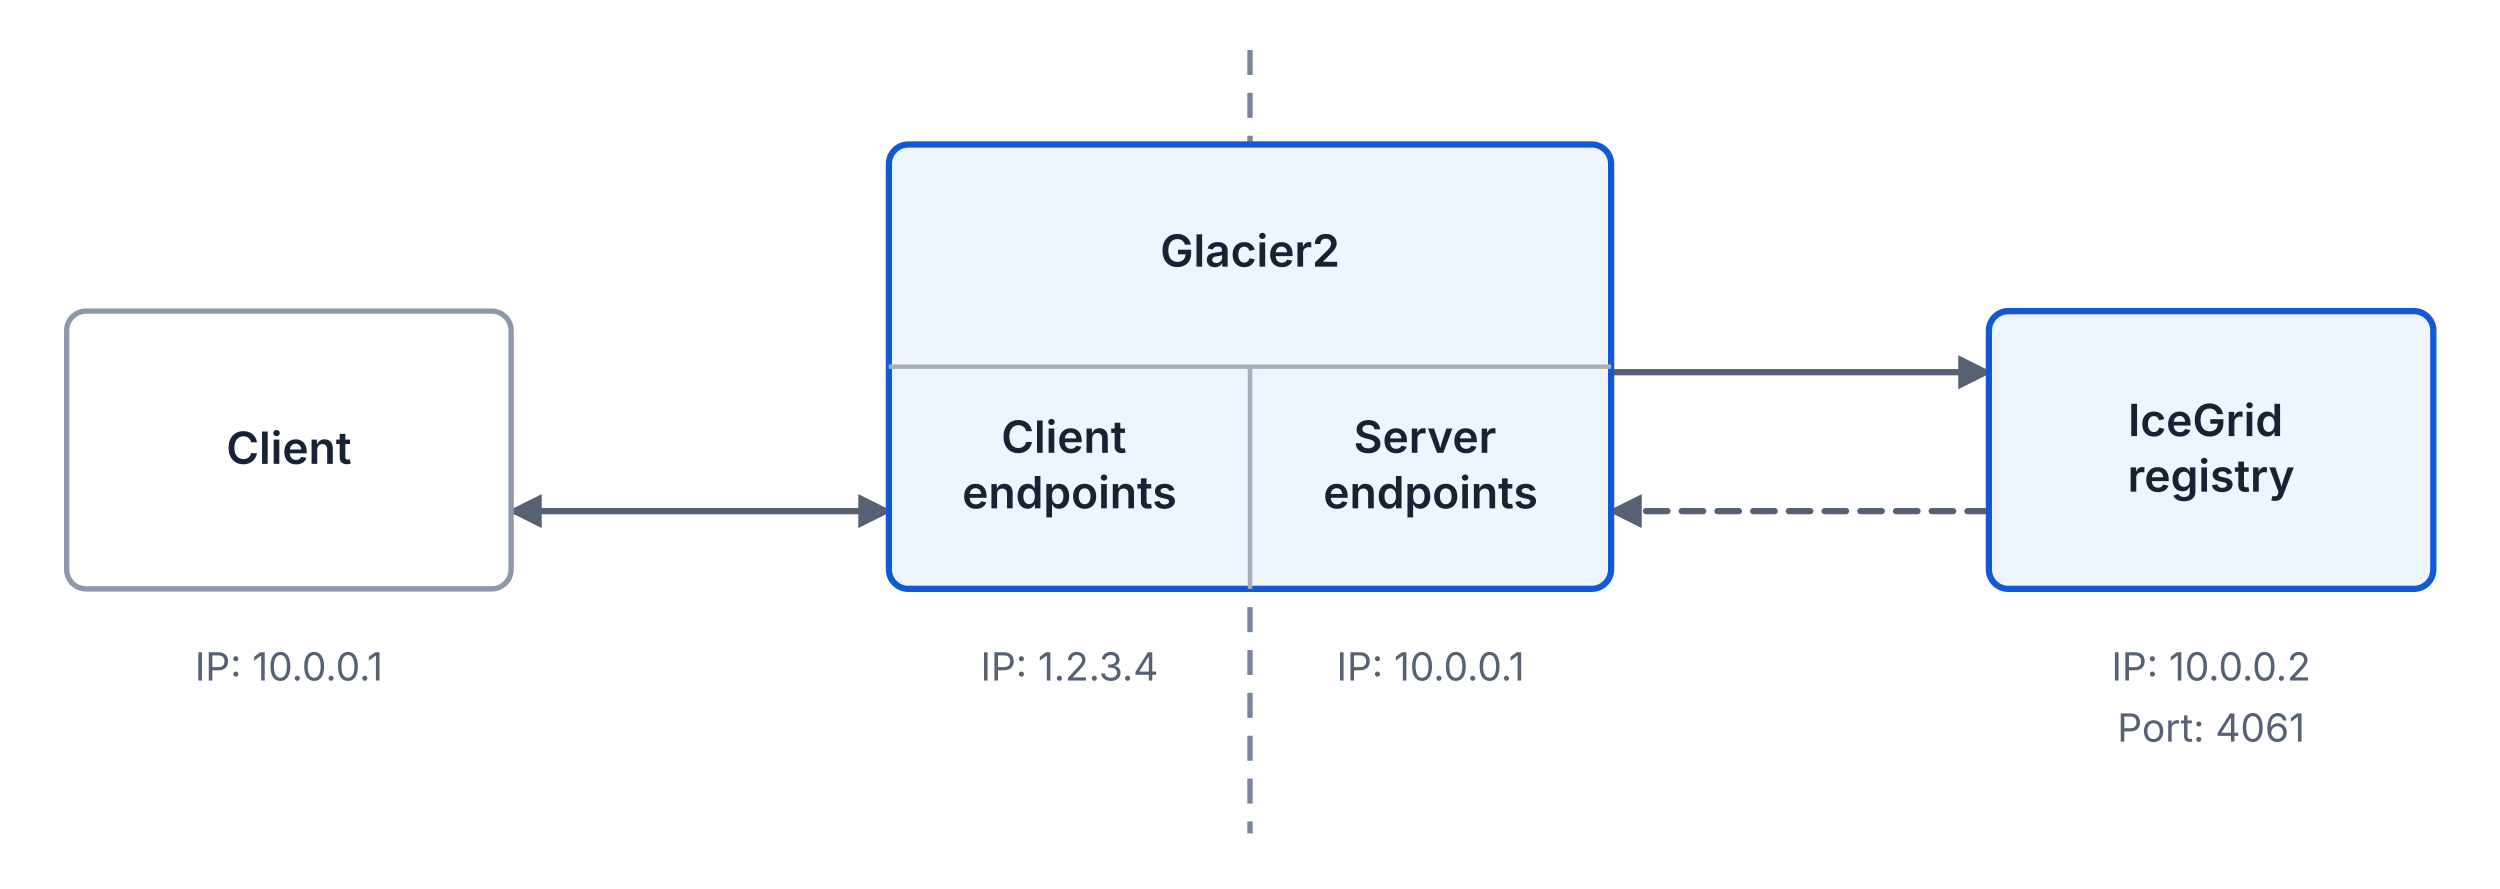
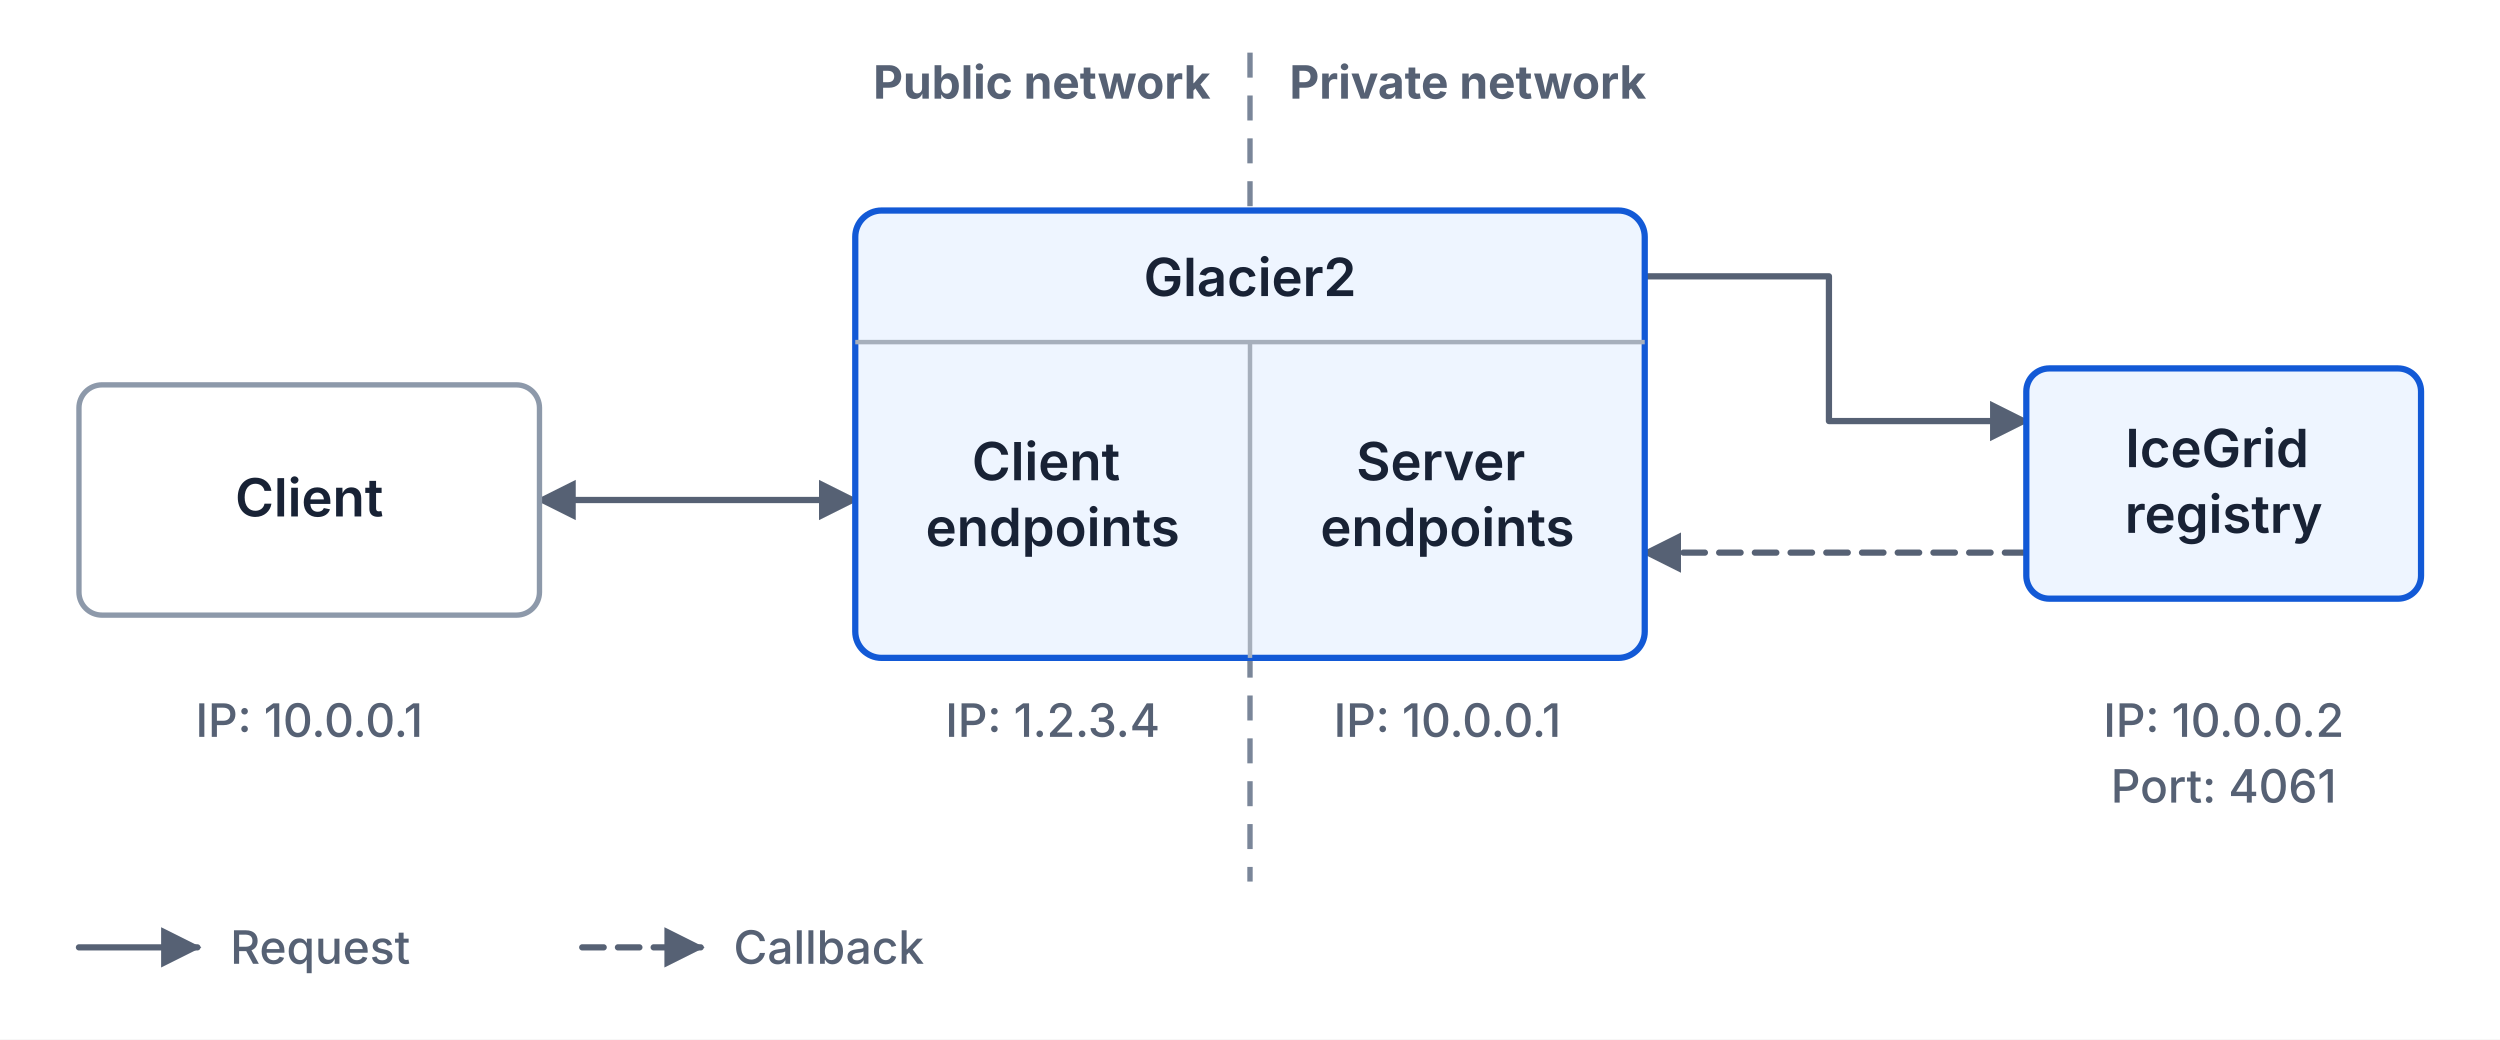
- <svg xmlns="http://www.w3.org/2000/svg" width="700" height="248.89" viewBox="0 0 900 320" role="img" aria-labelledby="title description">
+ <svg xmlns="http://www.w3.org/2000/svg" width="700" height="291.05" viewBox="0 0 760 316" role="img" aria-labelledby="title description">
  <defs>
    <marker id="arrow" viewBox="0 0 8 8" refX="7.2" refY="4" markerWidth="7" markerHeight="7" orient="auto-start-reverse">
      <path d="M 0 0 L 8 4 L 0 8 Z" fill="#566174" />
    </marker>
  </defs>
  <style>
    text {
      fill: #182235;
      font-family: Inter, ui-sans-serif, system-ui, -apple-system, BlinkMacSystemFont, "Segoe UI", sans-serif;
    }
-     .label {
-       font-size: 16px;
-       font-weight: 600;
-       text-anchor: middle;
+ 
+     .network-boundary {
+       fill: none;
+       stroke: #7a8699;
+       stroke-dasharray: 7 5;
+       stroke-width: 1.5;
    }
-     .annotation {
-       fill: #566174;
-       font-size: 14px;
-       text-anchor: middle;
-     }
-     .application {
+ 
+     .component {
      fill: #ffffff;
      stroke: #8d99aa;
      stroke-width: 1.5;
    }
-     .runtime {
+ 
+     .service {
      fill: #eef5ff;
      stroke: #1259d6;
      stroke-width: 1.75;
    }
-     .network-boundary {
-       fill: none;
-       stroke: #7a8699;
-       stroke-width: 1.5;
-       stroke-dasharray: 7 5;
-     }
-     .connector {
-       fill: none;
-       stroke: #566174;
-       stroke-width: 1.75;
-       stroke-linecap: round;
-       stroke-linejoin: round;
-     }
-     .one-way {
-       marker-end: url(#arrow);
-     }
-     .two-way {
-       marker-start: url(#arrow);
-       marker-end: url(#arrow);
-     }
-     .callback {
-       stroke-dasharray: 6 4;
-       marker-end: url(#arrow);
-     }
+ 
    .divider {
      fill: none;
      stroke: #a6afbc;
      stroke-width: 1.25;
    }
+ 
+     .connector {
+       fill: none;
+       stroke: #566174;
+       stroke-linecap: round;
+       stroke-linejoin: round;
+       stroke-width: 1.75;
+     }
+ 
+     .two-way {
+       marker-end: url(#arrow);
+       marker-start: url(#arrow);
+     }
+ 
+     .one-way,
+     .callback {
+       marker-end: url(#arrow);
+     }
+ 
+     .callback {
+       stroke-dasharray: 6 4;
+     }
+ 
+     .process-title,
+     .component-label {
+       font-size: 16px;
+       font-weight: 600;
+       text-anchor: middle;
+     }
+ 
+     .annotation {
+       fill: #566174;
+       font-size: 14px;
+       font-weight: 500;
+       text-anchor: middle;
+     }
+ 
+     .zone-label {
+       fill: #566174;
+       font-size: 14px;
+       font-weight: 650;
+     }
+ 
+     .legend-label {
+       fill: #566174;
+       font-size: 14px;
+       font-weight: 500;
+     }
  </style>
-   <rect width="900" height="320" fill="#ffffff" />
+   <rect width="760" height="316" fill="#ffffff" />
  <g id="boundaries" aria-hidden="true">
-     <path class="network-boundary" d="M 450 18 V 300" vector-effect="non-scaling-stroke" />
+     <path class="network-boundary" d="M 380 16 V 268" vector-effect="non-scaling-stroke" />
  </g>
  <g id="connectors" aria-hidden="true">
-     <path class="connector two-way" d="M 184 184 L 320 184" vector-effect="non-scaling-stroke" />
-     <path class="connector one-way" d="M 580 134 L 716 134" vector-effect="non-scaling-stroke" />
-     <path class="connector callback" d="M 716 184 L 580 184" vector-effect="non-scaling-stroke" />
+     <path class="connector two-way" d="M 164 152 H 260" vector-effect="non-scaling-stroke" />
+     <path class="connector one-way" d="M 500 84 H 556 V 128 H 616" vector-effect="non-scaling-stroke" />
+     <path class="connector callback" d="M 616 168 H 500" vector-effect="non-scaling-stroke" />
+     <path class="connector one-way" d="M 24 288 H 60" vector-effect="non-scaling-stroke" />
+     <path class="connector callback" d="M 177 288 H 213" vector-effect="non-scaling-stroke" />
  </g>
  <g id="components" aria-hidden="true">
-     <rect class="application" x="24" y="112" width="160" height="100" rx="7" vector-effect="non-scaling-stroke" />
-     <rect class="runtime" x="320" y="52" width="260" height="160" rx="7" vector-effect="non-scaling-stroke" />
-     <path class="divider" d="M 320 132 H 580 M 450.0 132 V 212" vector-effect="non-scaling-stroke" />
-     <rect class="runtime" x="716" y="112" width="160" height="100" rx="7" vector-effect="non-scaling-stroke" />
+     <rect class="component" x="24" y="117" width="140" height="70" rx="7" vector-effect="non-scaling-stroke" />
+     <rect class="service" x="260" y="64" width="240" height="136" rx="8" vector-effect="non-scaling-stroke" />
+     <path class="divider" d="M 260 104 H 500 M 380 104 V 200" vector-effect="non-scaling-stroke" />
+     <rect class="service" x="616" y="112" width="120" height="70" rx="7" vector-effect="non-scaling-stroke" />
  </g>
  <g id="labels">
-     <text class="label" x="104.0" y="167.0">Client</text>
-     <text class="label" x="450.0" y="96">Glacier2</text>
-     <text class="label" x="385.0" y="163">
-       <tspan x="385.0" dy="0">Client</tspan>
-       <tspan x="385.0" dy="20">endpoints</tspan>
+     <text class="zone-label" x="368" y="30" text-anchor="end">Public network</text>
+     <text class="zone-label" x="392" y="30">Private network</text>
+     <text class="component-label" x="94" y="157">Client</text>
+     <text class="annotation" x="94" y="224">IP: 10.0.0.1</text>
+     <text class="component-label" x="380" y="90">Glacier2</text>
+     <text class="component-label" x="320" y="146">
+       <tspan x="320">Client</tspan>
+       <tspan x="320" dy="20">endpoints</tspan>
    </text>
-     <text class="label" x="515.0" y="163">
-       <tspan x="515.0" dy="0">Server</tspan>
-       <tspan x="515.0" dy="20">endpoints</tspan>
+     <text class="component-label" x="440" y="146">
+       <tspan x="440">Server</tspan>
+       <tspan x="440" dy="20">endpoints</tspan>
    </text>
-     <text class="label" x="796.0" y="157.0">
-       <tspan x="796.0" dy="0">IceGrid</tspan>
-       <tspan x="796.0" dy="20">registry</tspan>
+     <text class="annotation" x="320" y="224">IP: 1.2.3.4</text>
+     <text class="annotation" x="440" y="224">IP: 10.0.0.1</text>
+     <text class="component-label" x="676" y="142">
+       <tspan x="676">IceGrid</tspan>
+       <tspan x="676" dy="20">registry</tspan>
    </text>
-     <text class="annotation" x="104" y="245">IP: 10.0.0.1</text>
-     <text class="annotation" x="385" y="245">IP: 1.2.3.4</text>
-     <text class="annotation" x="515" y="245">IP: 10.0.0.1</text>
-     <text class="annotation" x="796" y="245">IP: 10.0.0.2</text>
-     <text class="annotation" x="796" y="267">Port: 4061</text>
+     <text class="annotation" x="676" y="224">IP: 10.0.0.2</text>
+     <text class="annotation" x="676" y="244">Port: 4061</text>
+     <text class="legend-label" x="70" y="293">Request</text>
+     <text class="legend-label" x="223" y="293">Callback</text>
  </g>
</svg>
